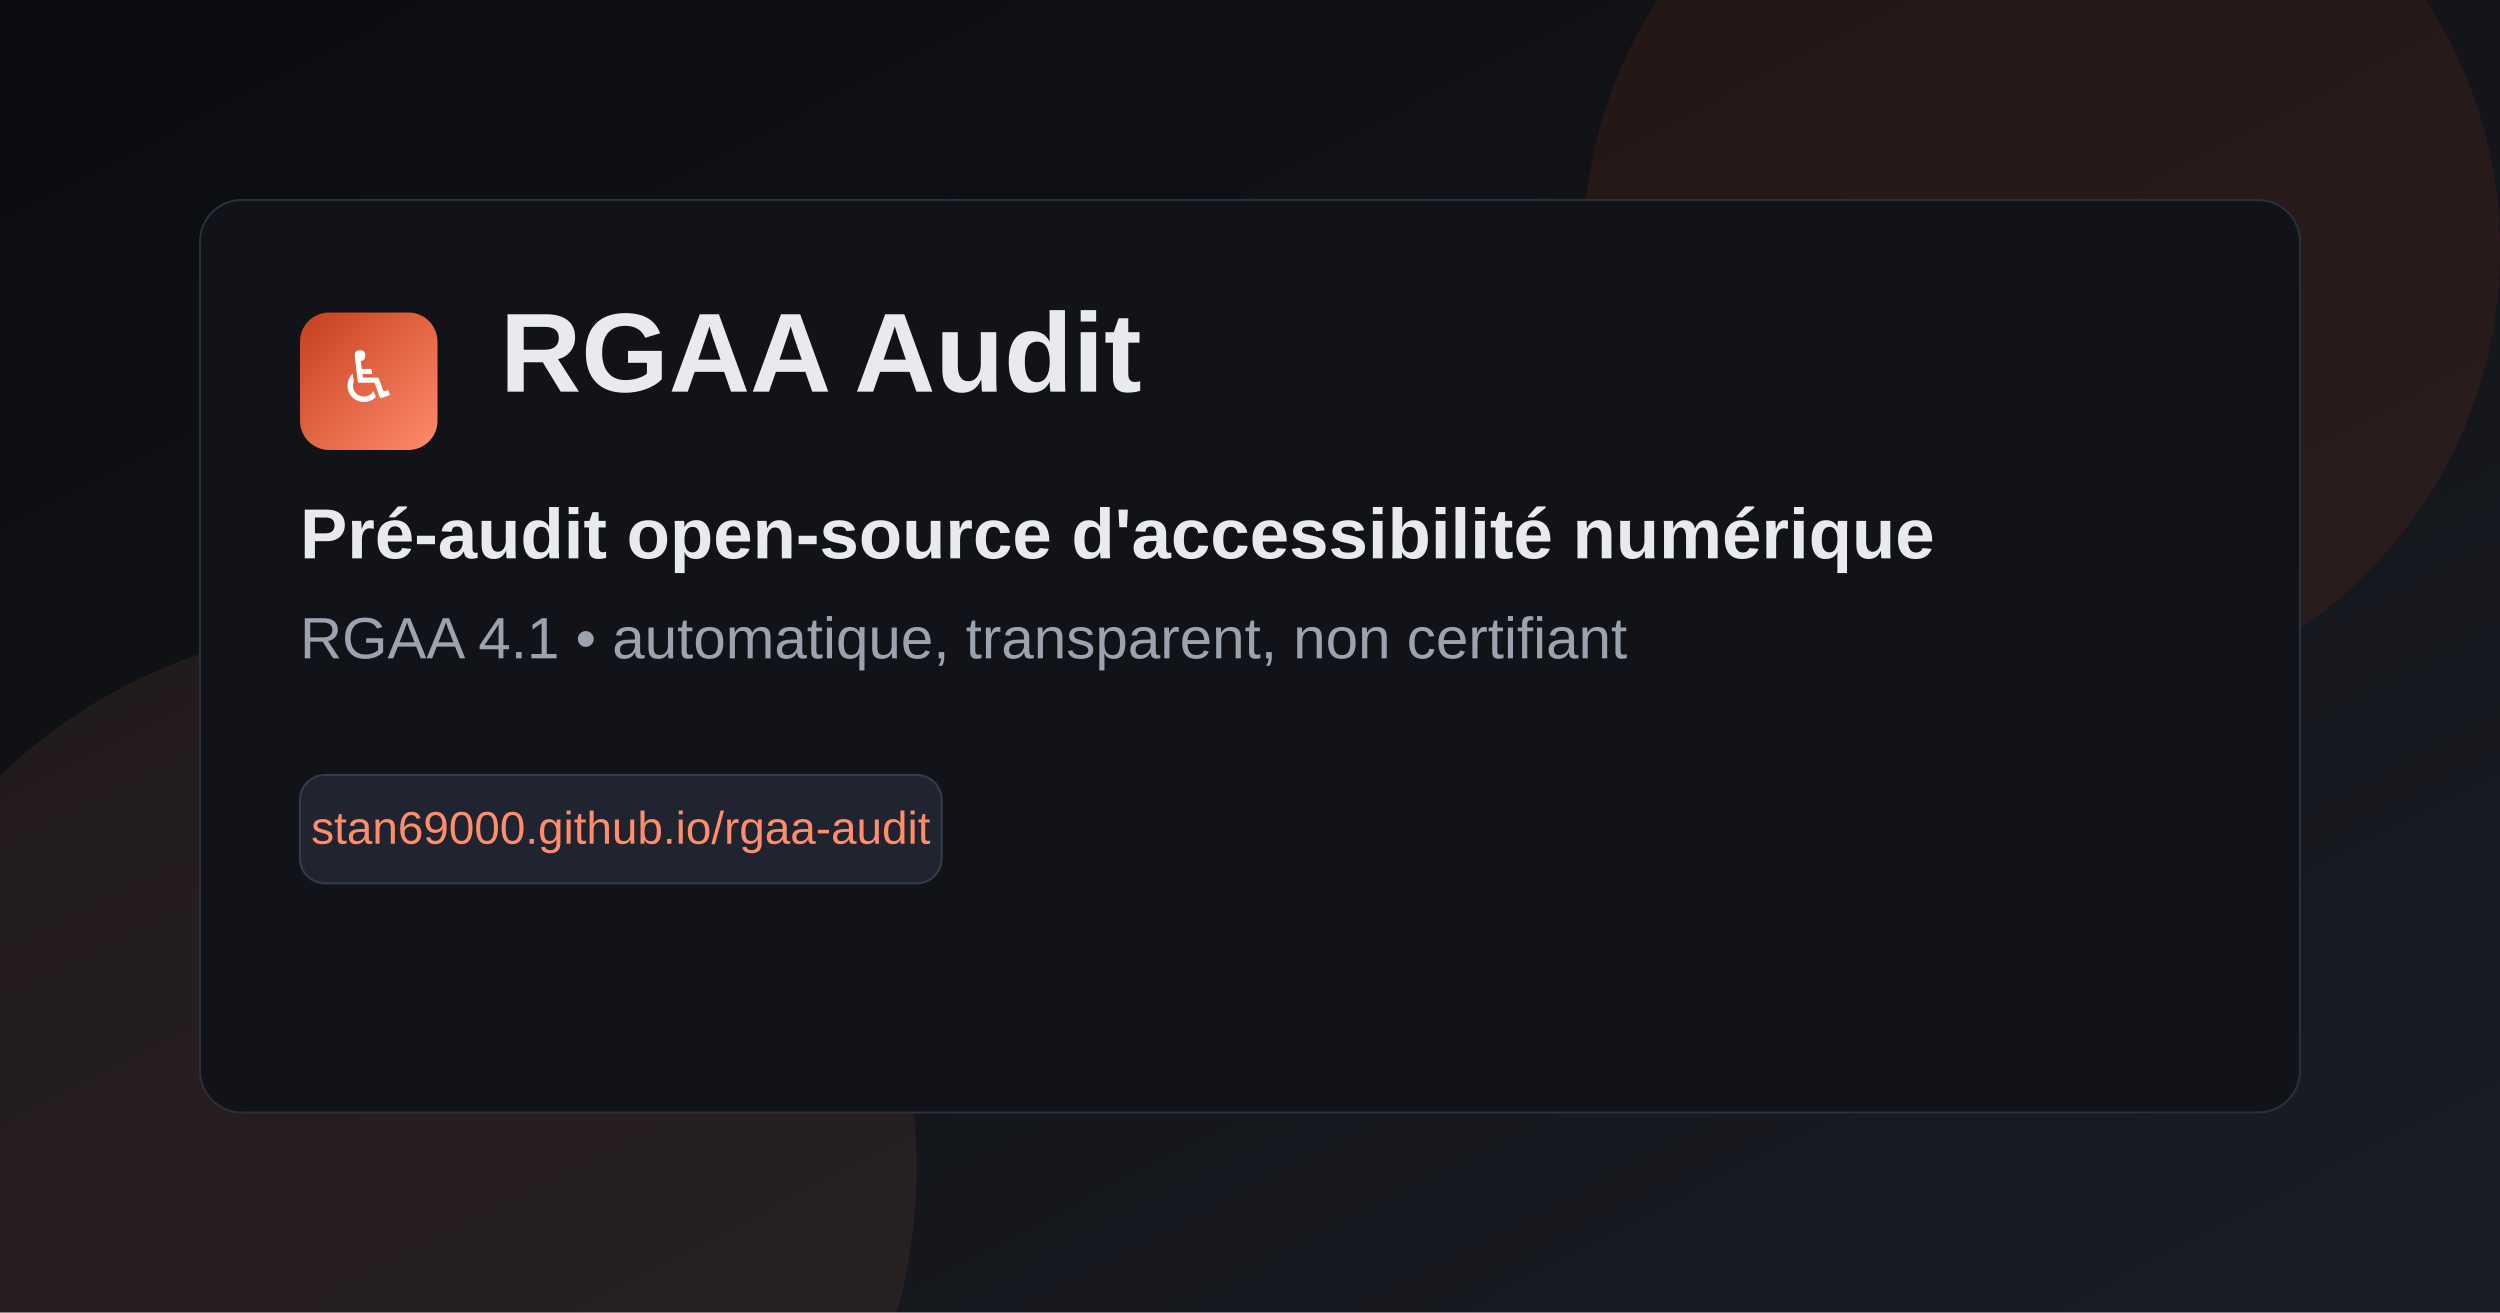
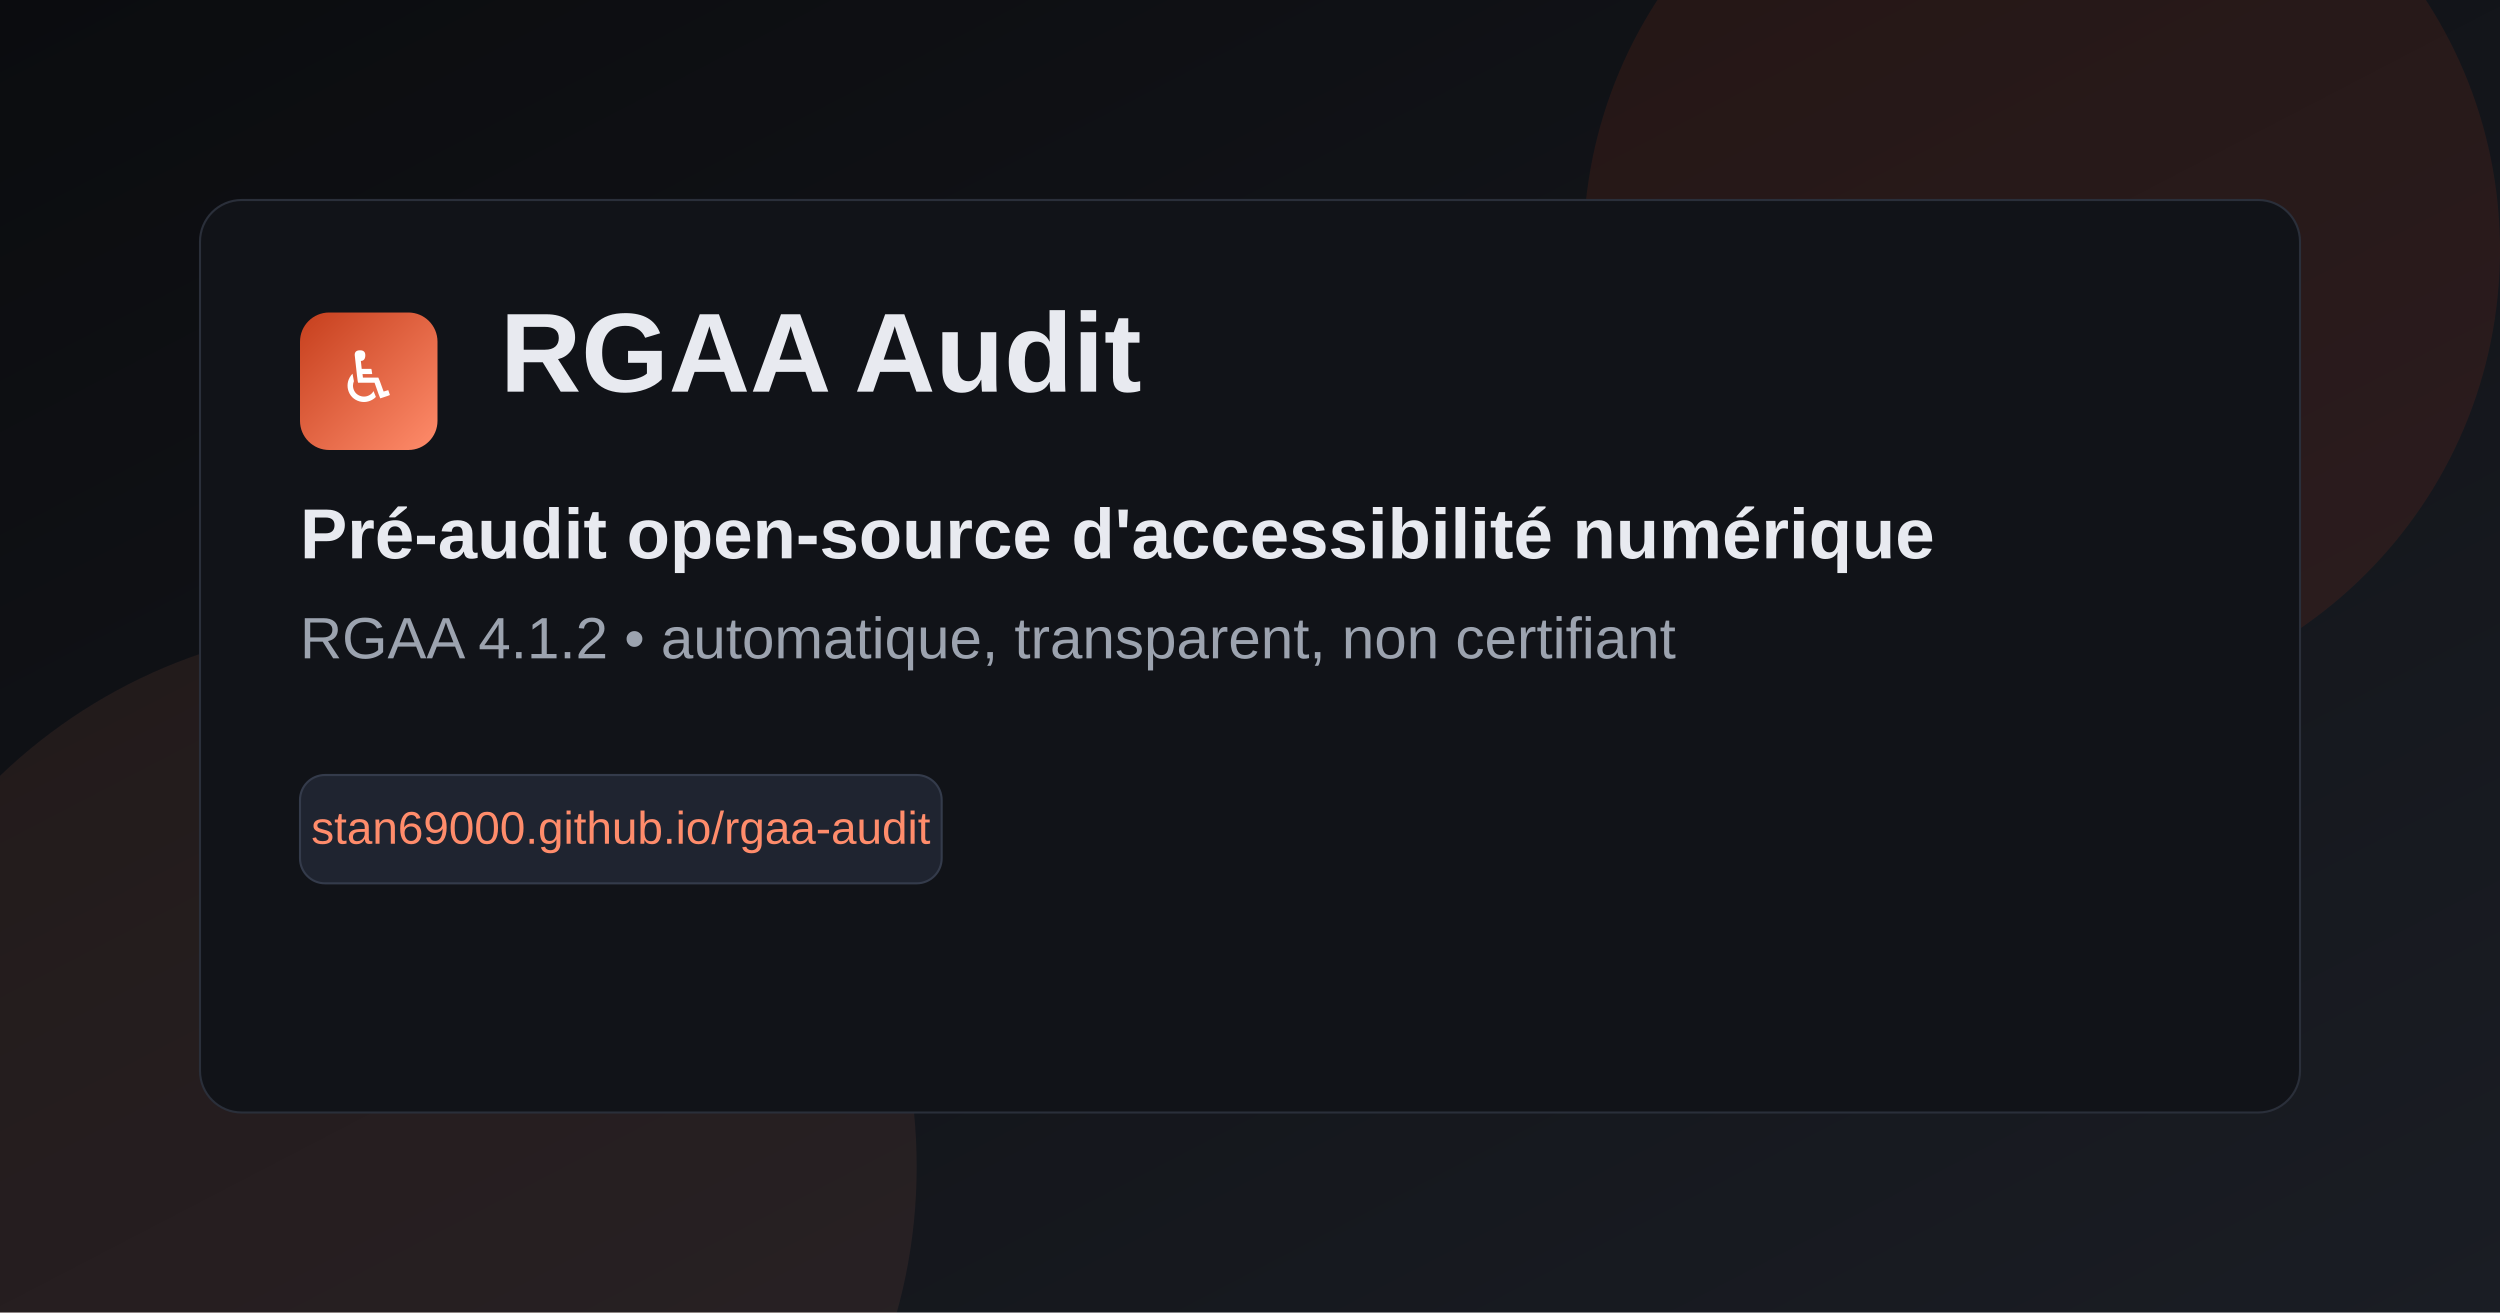
<svg xmlns="http://www.w3.org/2000/svg" width="1200" height="630" viewBox="0 0 1200 630" role="img" aria-labelledby="title desc">
  <defs>
    <linearGradient id="bg" x1="0" y1="0" x2="1" y2="1">
      <stop offset="0%" stop-color="#0b0c0f" />
      <stop offset="100%" stop-color="#1a1d24" />
    </linearGradient>
    <linearGradient id="accent" x1="0" y1="0" x2="1" y2="1">
      <stop offset="0%" stop-color="#c63f1d" />
      <stop offset="100%" stop-color="#ff8c6b" />
    </linearGradient>
  </defs>
  <rect width="1200" height="630" fill="url(#bg)" />
  <circle cx="980" cy="120" r="220" fill="#c63f1d" opacity="0.12" />
  <circle cx="180" cy="560" r="260" fill="#ff8c6b" opacity="0.08" />
  <rect x="96" y="96" width="1008" height="438" rx="20" fill="#111318" stroke="#2a2f3a" />
  <rect x="144" y="150" width="66" height="66" rx="14" fill="url(#accent)" />
  <text x="177" y="193" text-anchor="middle" font-size="34" fill="#ffffff" font-family="Arial, sans-serif">♿</text>
  <text x="240" y="188" font-size="54" fill="#e8eaf0" font-family="Arial, sans-serif" font-weight="700">RGAA Audit</text>
  <text x="144" y="268" font-size="34" fill="#e8eaf0" font-family="Arial, sans-serif" font-weight="600">
    Pré-audit open-source d'accessibilité numérique
  </text>
  <text x="144" y="316" font-size="28" fill="#9ca3af" font-family="Arial, sans-serif">
-     RGAA 4.1 • automatique, transparent, non certifiant
+     RGAA 4.1.2 • automatique, transparent, non certifiant
  </text>
  <rect x="144" y="372" width="308" height="52" rx="12" fill="#1f2430" stroke="#343b4b" />
  <text x="298" y="405" text-anchor="middle" font-size="22" fill="#ff8c6b" font-family="Arial, sans-serif">
    stan69000.github.io/rgaa-audit
  </text>
</svg>
